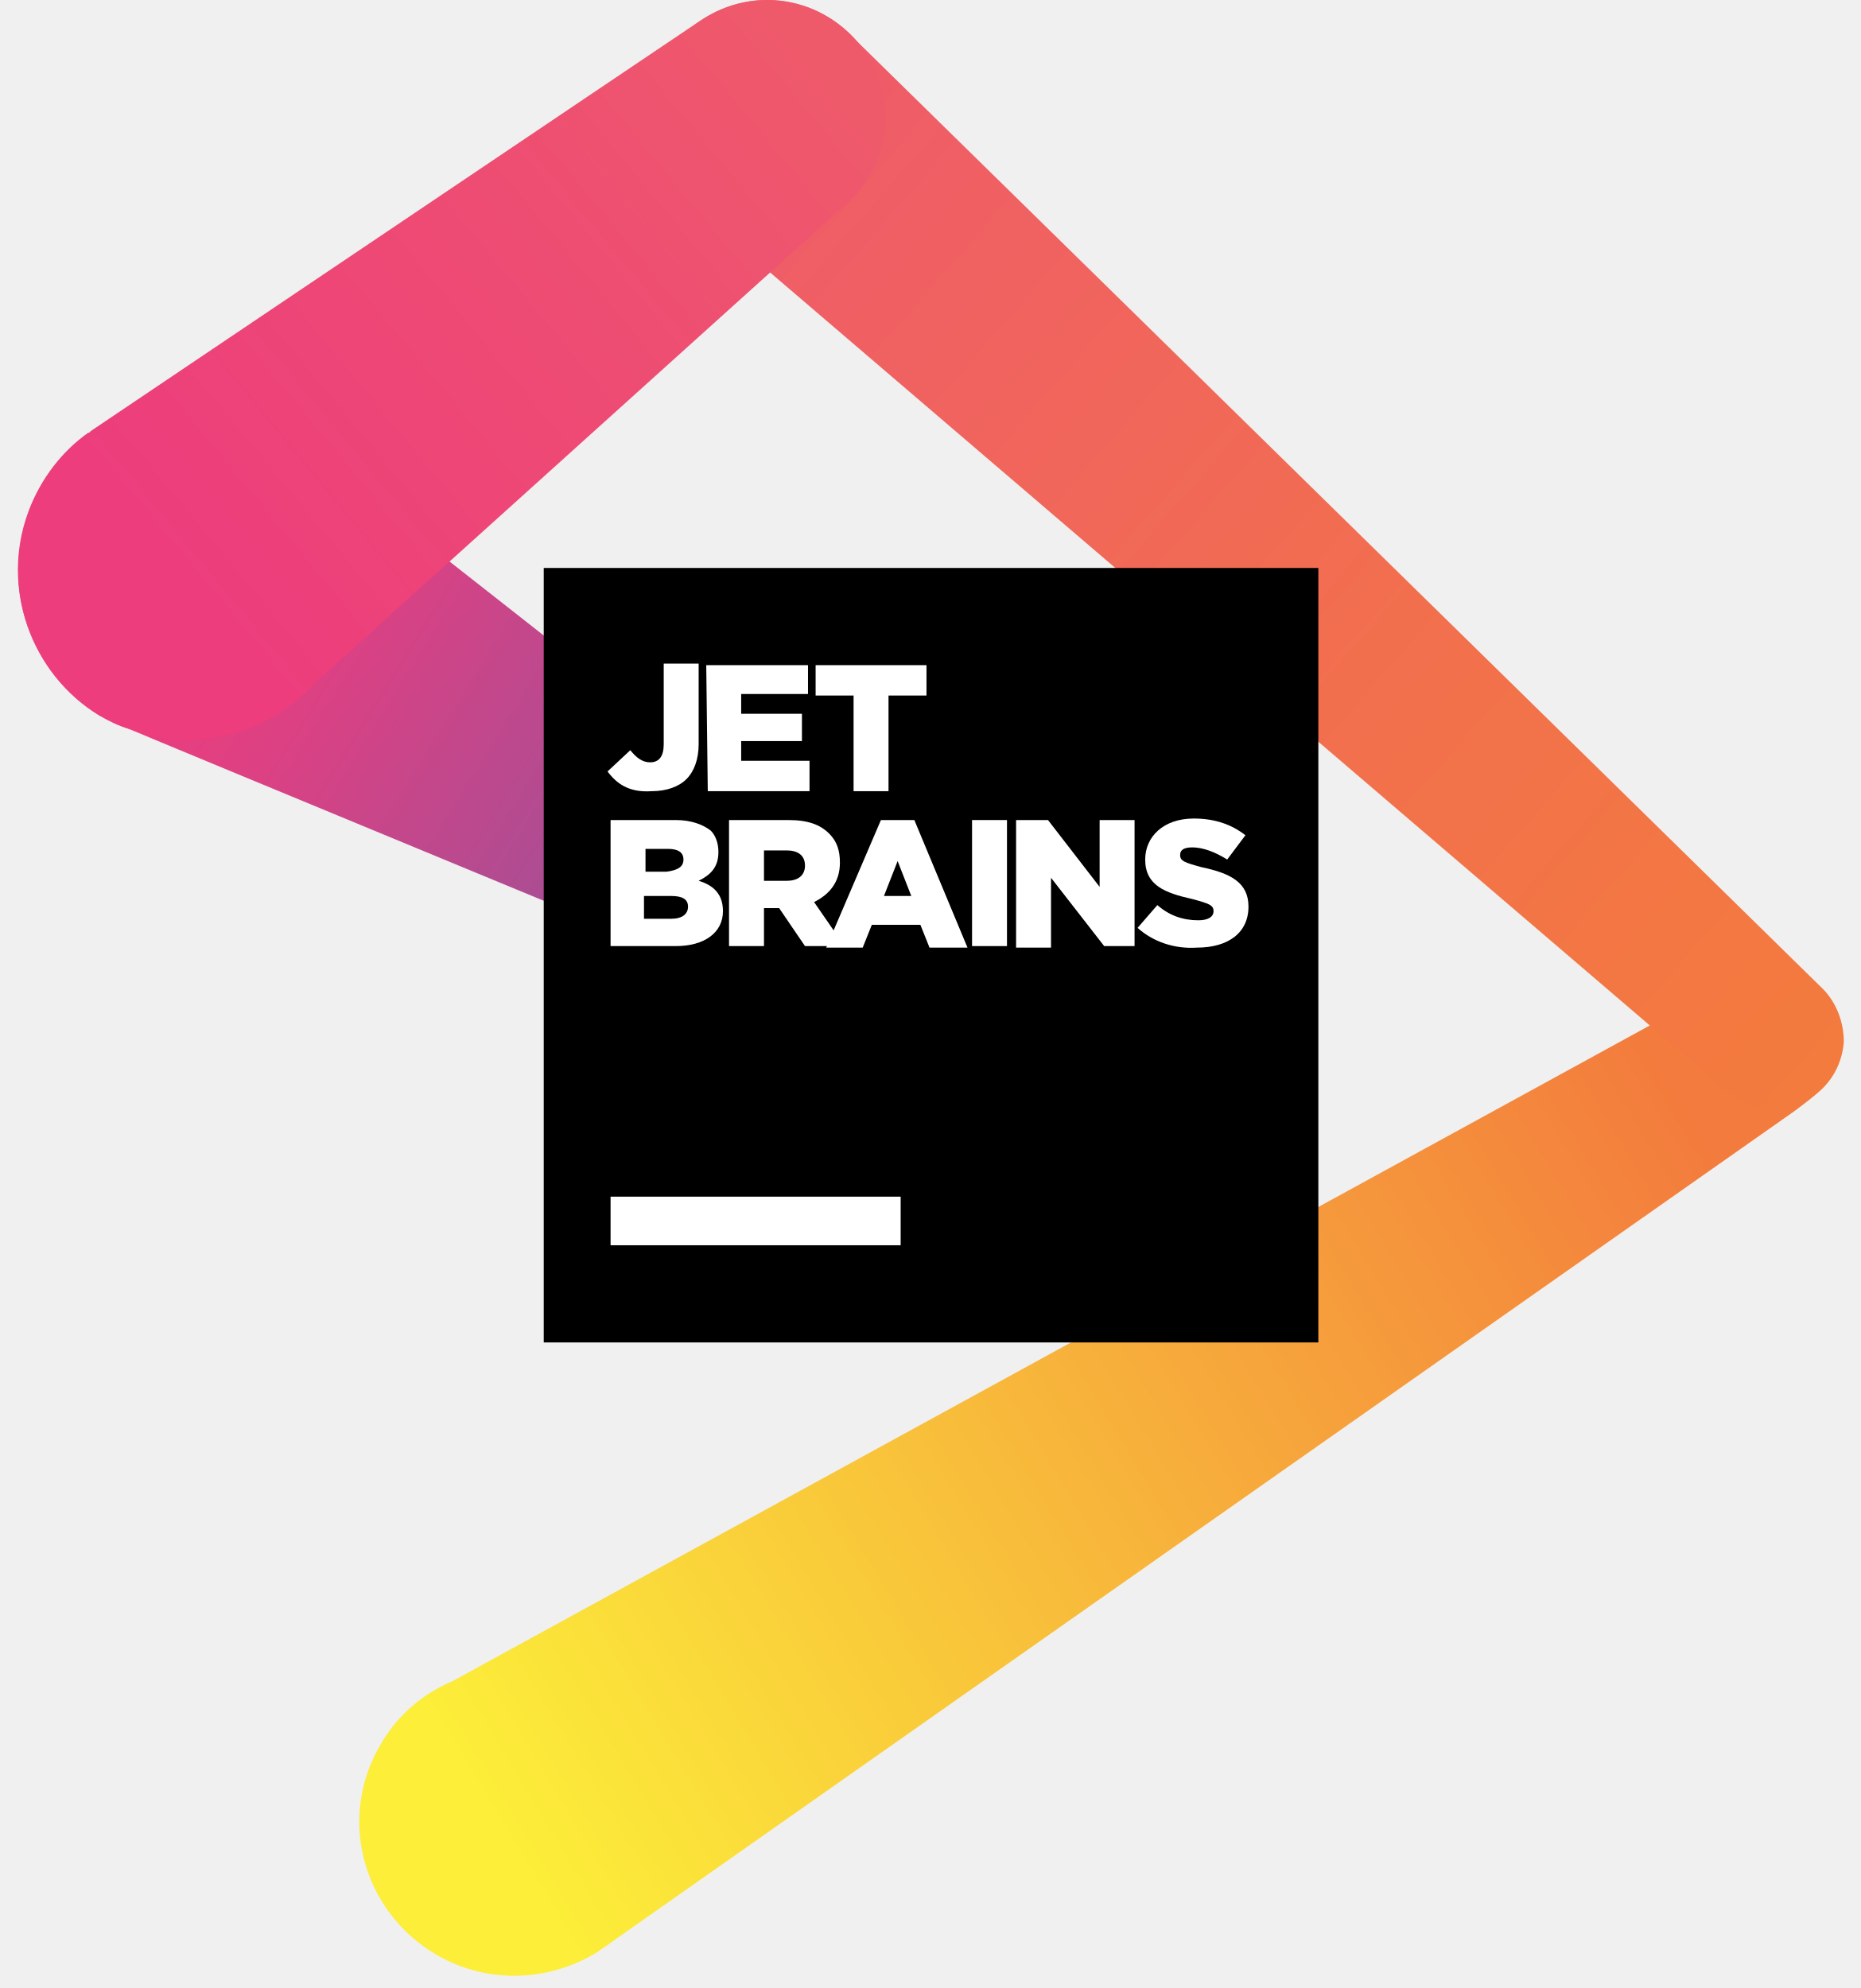
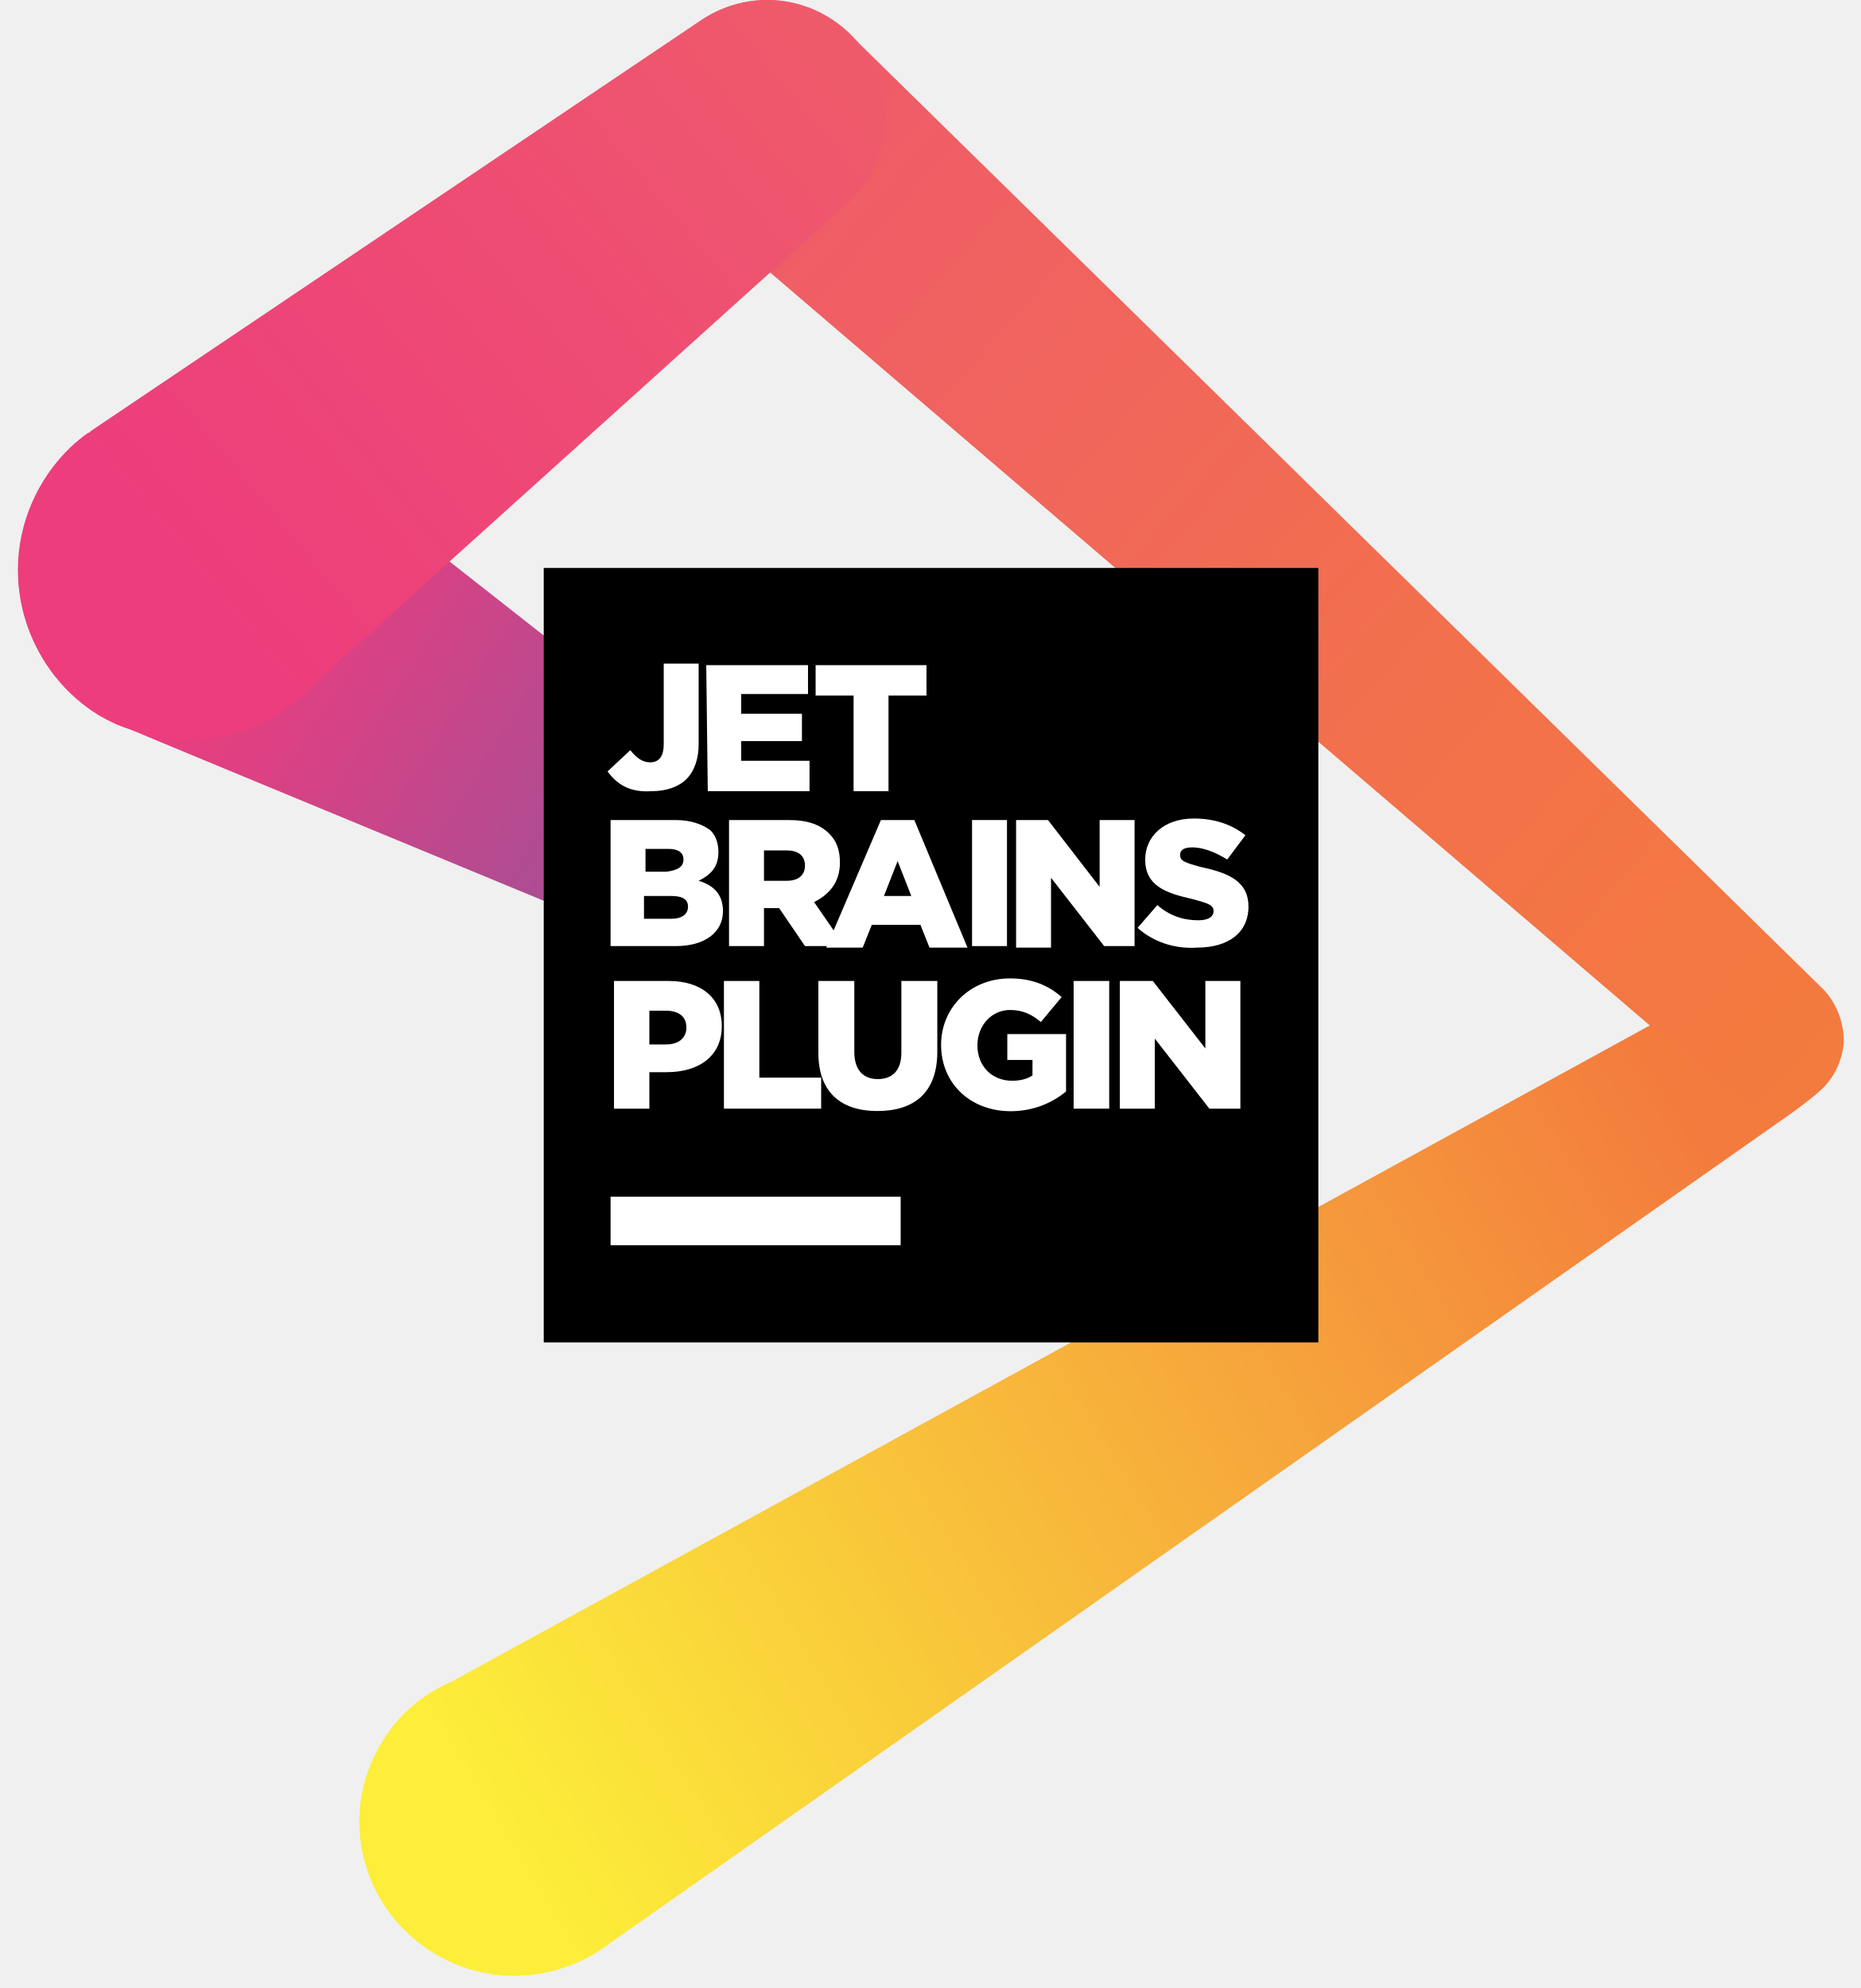
<svg xmlns="http://www.w3.org/2000/svg" width="102" height="109" viewBox="0 0 102 109" fill="none">
  <path d="M99.751 59.783C100.5 59.117 100.917 58.202 101 57.119C101.083 54.954 99.501 53.206 97.336 53.039C96.337 52.956 95.338 53.372 94.589 53.955L24.813 92.173C23.231 92.839 21.816 94.005 20.9 95.587C18.485 99.584 19.818 104.746 23.898 107.161C26.729 108.826 30.142 108.659 32.807 106.994C32.973 106.828 33.223 106.744 33.39 106.578L98.335 60.949C98.668 60.699 99.584 60.033 99.751 59.783Z" fill="url(#paint0_linear)" />
  <path d="M99.918 54.205L46.795 2.082C45.629 0.833 43.964 0 42.049 0C38.469 0 35.638 2.914 35.638 6.411C35.638 8.16 36.304 9.659 37.386 10.824C37.719 11.157 38.052 11.407 38.385 11.657L94.505 59.7C95.171 60.283 96.004 60.699 97.003 60.783C99.168 60.866 100.917 59.284 101.083 57.119C101.083 56.037 100.667 54.954 99.918 54.205Z" fill="url(#paint1_linear)" />
  <path d="M48.544 49.542C48.46 49.542 15.738 23.73 15.072 23.314C14.572 23.064 14.072 22.814 13.573 22.564C8.744 20.733 3.415 23.231 1.583 28.06C0.001 32.306 1.749 36.969 5.413 39.217C5.996 39.55 6.495 39.8 7.078 39.967C7.411 40.133 44.88 55.62 44.88 55.62C46.379 56.286 48.127 55.87 49.127 54.621C50.376 53.039 50.126 50.791 48.544 49.542Z" fill="url(#paint2_linear)" />
  <path d="M42.049 0C40.634 0 39.301 0.5 38.219 1.249L5.08 23.564C4.997 23.647 4.913 23.647 4.913 23.73H4.83C3.415 24.729 2.249 26.228 1.583 27.977C-0.249 32.806 2.249 38.218 7.078 39.967C10.076 41.132 13.323 40.55 15.738 38.801C16.32 38.385 16.82 37.968 17.236 37.469L46.046 11.49C47.544 10.325 48.544 8.493 48.544 6.411C48.544 2.914 45.629 0 42.049 0Z" fill="url(#paint3_linear)" />
  <path d="M72.274 31.141H29.809V73.605H72.274V31.141Z" fill="black" />
  <path d="M49.376 65.612H33.473V68.276H49.376V65.612Z" fill="white" />
  <path d="M33.306 42.298L34.555 41.132C34.888 41.549 35.221 41.798 35.638 41.798C36.137 41.798 36.387 41.465 36.387 40.799V36.386H38.302V40.799C38.302 41.632 38.052 42.298 37.636 42.714C37.22 43.131 36.554 43.38 35.721 43.38C34.472 43.464 33.806 42.964 33.306 42.298Z" fill="white" />
  <path d="M38.718 36.47H44.297V38.052H40.633V39.134H43.964V40.633H40.633V41.715H44.38V43.38H38.802L38.718 36.47Z" fill="white" />
  <path d="M46.795 38.135H44.714V36.47H50.792V38.135H48.71V43.38H46.795V38.135Z" fill="white" />
  <path d="M33.473 44.962H37.053C37.886 44.962 38.552 45.212 38.968 45.545C39.218 45.795 39.385 46.212 39.385 46.711C39.385 47.544 38.968 47.96 38.302 48.293C39.135 48.543 39.634 49.042 39.634 49.958C39.634 51.124 38.635 51.873 37.053 51.873H33.473V44.962ZM37.469 47.127C37.469 46.711 37.136 46.544 36.637 46.544H35.388V47.794H36.553C37.136 47.71 37.469 47.544 37.469 47.127ZM36.803 49.126H35.305V50.375H36.803C37.386 50.375 37.719 50.125 37.719 49.709C37.719 49.292 37.386 49.126 36.803 49.126Z" fill="white" />
  <path d="M39.967 44.962H43.215C44.297 44.962 44.963 45.212 45.463 45.712C45.879 46.128 46.046 46.628 46.046 47.294C46.046 48.376 45.463 49.042 44.63 49.459L46.295 51.873H44.131L42.715 49.792H41.883V51.873H39.967V44.962ZM43.131 48.293C43.797 48.293 44.131 47.96 44.131 47.46C44.131 46.878 43.714 46.628 43.131 46.628H41.883V48.293H43.131Z" fill="white" />
  <path d="M48.294 44.962H50.126L53.04 51.957H50.958L50.459 50.708H47.794L47.295 51.957H45.296L48.294 44.962ZM49.959 49.126L49.21 47.211L48.46 49.126H49.959Z" fill="white" />
  <path d="M53.29 44.962H55.205V51.873H53.29V44.962Z" fill="white" />
  <path d="M55.704 44.962H57.453L60.284 48.626V44.962H62.199V51.873H60.533L57.619 48.127V51.957H55.704V44.962Z" fill="white" />
  <path d="M62.365 50.874L63.448 49.625C64.114 50.208 64.863 50.458 65.696 50.458C66.195 50.458 66.529 50.291 66.529 49.958C66.529 49.625 66.279 49.542 65.363 49.292C63.864 48.959 62.782 48.543 62.782 47.127C62.782 45.878 63.781 44.879 65.446 44.879C66.612 44.879 67.528 45.212 68.277 45.795L67.278 47.127C66.612 46.711 65.946 46.461 65.363 46.461C64.863 46.461 64.697 46.628 64.697 46.878C64.697 47.211 64.947 47.294 65.862 47.544C67.445 47.877 68.444 48.376 68.444 49.709C68.444 51.124 67.361 51.957 65.613 51.957C64.364 52.04 63.198 51.624 62.365 50.874Z" fill="white" />
+   <path d="M33.66 60.786H35.6V58.786H36.56C38.3 58.786 39.57 57.916 39.57 56.266C39.57 54.696 38.43 53.786 36.66 53.786H33.66V60.786ZM35.6 57.266V55.416H36.51C37.21 55.416 37.63 55.736 37.63 56.336C37.63 56.906 37.21 57.266 36.52 57.266H35.6Z" fill="white" />
+   <path d="M39.688 60.786H45.018V59.086H41.628V53.786H39.688V60.786Z" fill="white" />
+   <path d="M48.105 60.916C50.095 60.916 51.385 59.926 51.385 57.666V53.786H49.415V57.726C49.415 58.706 48.905 59.166 48.125 59.166C47.345 59.166 46.835 58.686 46.835 57.676V53.786H44.865V57.716C44.865 59.906 46.115 60.916 48.105 60.916Z" fill="white" />
+   <path d="M55.403 60.926C56.673 60.926 57.703 60.456 58.443 59.846V56.696H55.223V58.116H56.603V58.966C56.313 59.156 55.953 59.256 55.483 59.256C54.373 59.256 53.583 58.446 53.583 57.316C53.583 56.226 54.363 55.376 55.373 55.376C56.063 55.376 56.563 55.616 57.063 56.036L58.203 54.666C57.463 54.026 56.593 53.646 55.363 53.646C53.193 53.646 51.593 55.246 51.593 57.286C51.593 59.426 53.223 60.926 55.403 60.926Z" fill="white" />
+   <path d="M58.859 60.786H60.809V53.786H58.859V60.786Z" fill="white" />
+   <path d="M61.39 60.786H63.31V56.946L66.3 60.786H68V53.786H66.08V57.486L63.2 53.786H61.39V60.786Z" fill="white" />
  <defs>
    <linearGradient id="paint0_linear" x1="27.512" y1="100.381" x2="92.79" y2="60.983" gradientUnits="userSpaceOnUse">
      <stop stop-color="#FCEE39" />
      <stop offset="1" stop-color="#F37B3D" />
    </linearGradient>
    <linearGradient id="paint1_linear" x1="41.267" y1="5.752" x2="100.848" y2="57.914" gradientUnits="userSpaceOnUse">
      <stop stop-color="#EF5A6B" />
      <stop offset="0.57" stop-color="#F26F4E" />
      <stop offset="1" stop-color="#F37B3D" />
    </linearGradient>
    <linearGradient id="paint2_linear" x1="45.086" y1="52.99" x2="9.774" y2="30.938" gradientUnits="userSpaceOnUse">
      <stop stop-color="#7C59A4" />
      <stop offset="0.385" stop-color="#AF4C92" />
      <stop offset="0.765" stop-color="#DC4183" />
      <stop offset="0.957" stop-color="#ED3D7D" />
    </linearGradient>
    <linearGradient id="paint3_linear" x1="44.442" y1="3.082" x2="9.968" y2="31.555" gradientUnits="userSpaceOnUse">
      <stop stop-color="#EF5A6B" />
      <stop offset="0.364" stop-color="#EE4E72" />
      <stop offset="1" stop-color="#ED3D7D" />
    </linearGradient>
  </defs>
</svg>
